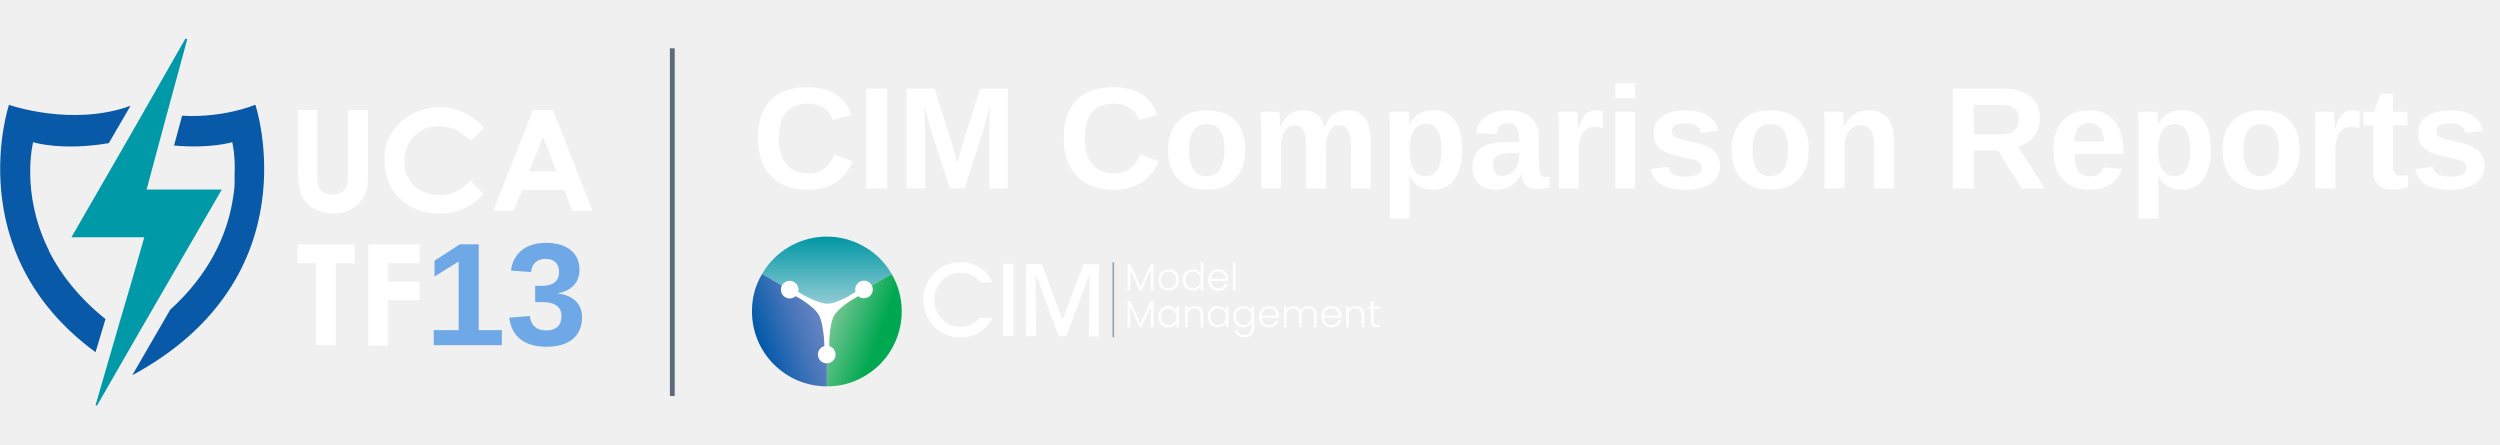
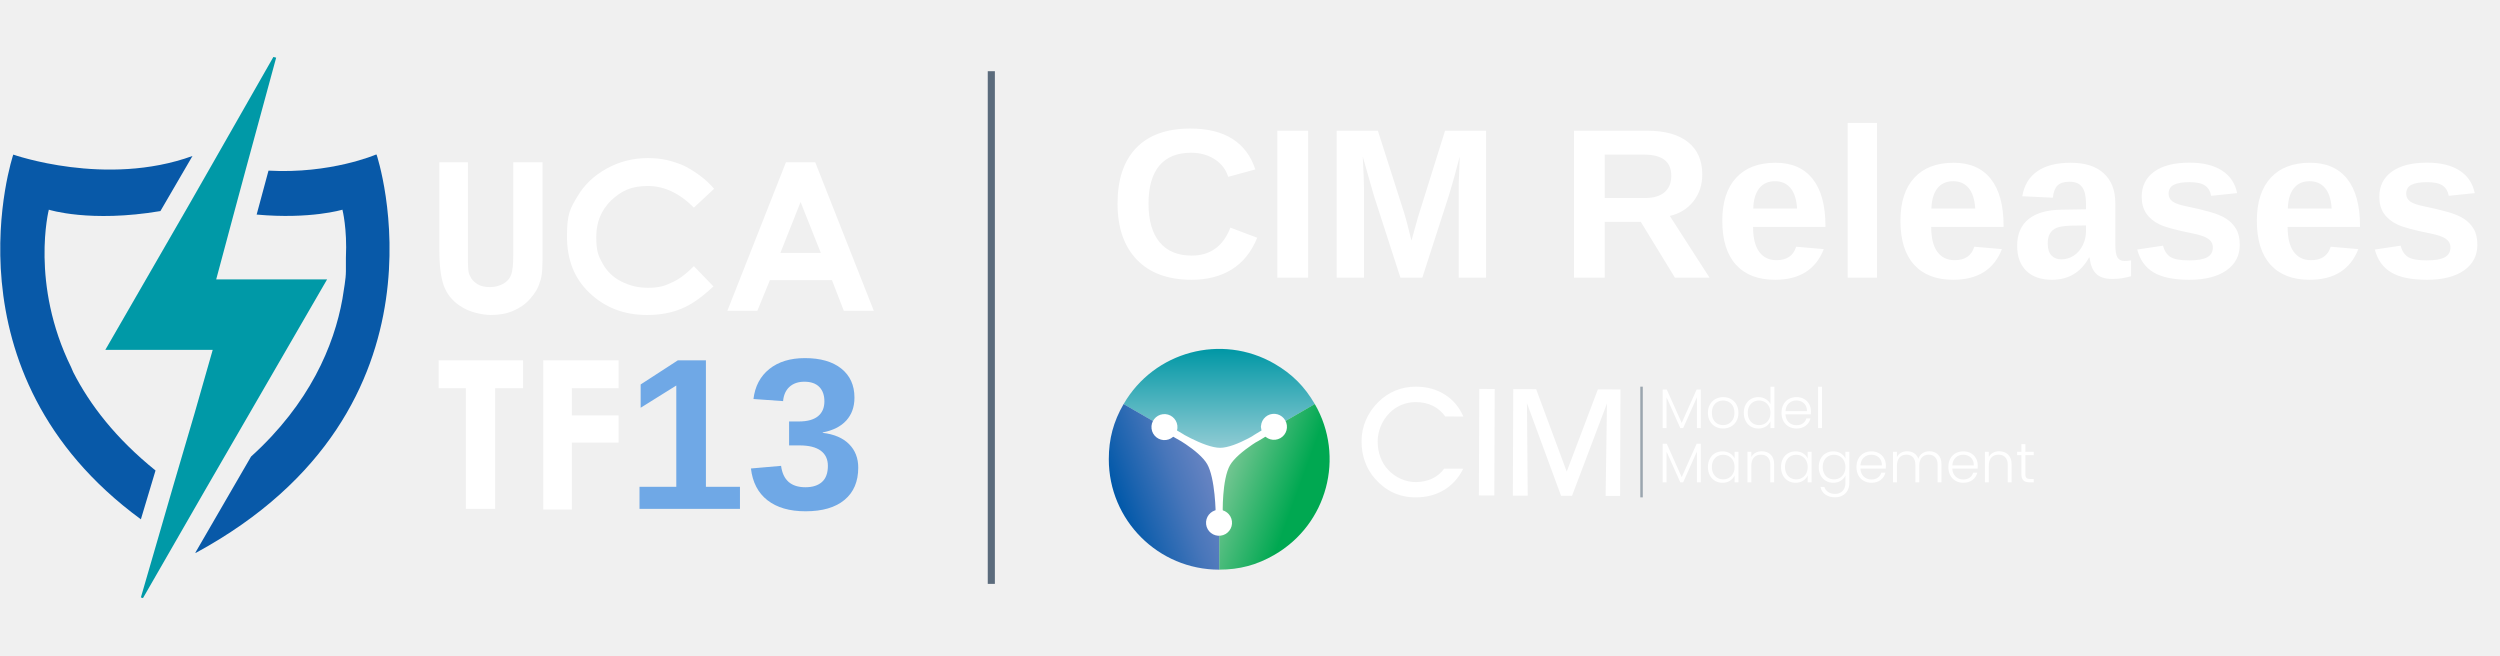
- <svg xmlns="http://www.w3.org/2000/svg" viewBox="0 0 517.7 92" role="img" aria-label="UCA TF13 CIM Comparison Reports">
+ <svg xmlns="http://www.w3.org/2000/svg" viewBox="0 0 351.1 92" role="img" aria-label="UCA TF13 CIM Releases">
  <svg x="0" y="8" width="122.72" height="76" viewBox="0 0 125.3 77.6">
    <defs>
      <style>      .tf_st0 {        fill: #0859a8;      }      .tf_st1 {        fill: #ffffff;      }      .tf_st2 {        fill: #0099a7;      }    </style>
    </defs>
    <g id="tf_Layer_11">
      <g>
        <path class="tf_st1" d="M62.9,15.1h4.2v13.8c0,1.2,0,2,.3,2.5.2.5.6.9,1.1,1.2s1.1.4,1.8.4,1.4-.2,1.9-.5.9-.7,1.1-1.3c.2-.5.3-1.5.3-2.9v-13.2h4.2v12.7c0,2.1,0,3.6-.4,4.5-.2.8-.7,1.6-1.4,2.4-.7.8-1.5,1.3-2.4,1.7s-2,.6-3.2.6-3-.4-4.1-1.1c-1.2-.7-2-1.6-2.5-2.7-.5-1.1-.8-2.9-.8-5.4v-12.7s0,0-.1,0Z" />
        <path class="tf_st1" d="M102.4,18.9l-2.9,2.7c-2-2-4.2-3.1-6.6-3.1s-3.8.7-5.3,2.1c-1.4,1.4-2.1,3.1-2.1,5.2s.3,2.7.9,3.8c.6,1.1,1.5,2,2.7,2.6s2.4.9,3.8.9,2.3-.2,3.3-.7c1-.4,2.1-1.2,3.3-2.4l2.8,2.9c-1.6,1.5-3.1,2.6-4.6,3.2-1.4.6-3.1.9-4.9.9-3.4,0-6.1-1.1-8.3-3.2-2.2-2.1-3.2-4.8-3.2-8.1s.5-4,1.5-5.7c1-1.7,2.4-3,4.2-4,1.8-1,3.8-1.5,5.9-1.5s3.5.4,5.2,1.1c1.7.9,3.1,1.9,4.3,3.3Z" />
        <path class="tf_st1" d="M112.7,15.1h4.2l8.4,21.3h-4.3l-1.7-4.4h-8.9l-1.8,4.4h-4.3s8.4-21.3,8.4-21.3ZM114.8,20.8l-2.9,7.3h5.8l-2.9-7.3Z" />
        <path class="tf_st1" d="M63,43.5h12v4h-4v17.3h-4.2v-17.3h-3.9v-4h0Z" />
        <path class="tf_st1" d="M78,43.5h10.7v4h-6.7v3.9h6.7v3.9h-6.7v9.6h-4.1v-21.4h0Z" />
      </g>
      <g>
        <polygon class="tf_st2" points="31 31.9 33.6 22.2 35.3 15.9 39.6 .1 39.2 0 30.7 14.9 27.1 21.2 15.1 42 27.9 42 30.5 42 27.9 51.1 24.9 61.3 22.9 68.2 20.2 77.5 20.5 77.6 25.1 69.6 29.3 62.3 46.9 31.9 31 31.9" />
        <g>
          <path class="tf_st0" d="M23,22.1l4.6-7.9c-12.4,4.5-25.7-.2-25.7-.2,0,0-10.5,31.2,18.3,52.3l2.1-7c-5.7-4.6-9.4-9.4-11.8-14.1-.1-.2-.2-.5-.3-.7-5.9-12-3.2-22.6-3.2-22.6,0,0,5.9,1.9,16,.2Z" />
          <path class="tf_st0" d="M53.9,14s-6.5,2.8-15.4,2.3l-1.7,6.3c7.7.7,12.3-.7,12.3-.7,0,0,.7,2.7.5,6.9v1.9c0,1.2-.3,2.6-.5,4-1.2,6.7-4.7,15-13.1,22.6l-8,13.8h.1c38.1-20.7,25.9-57.1,25.9-57.1h0Z" />
        </g>
      </g>
      <path class="tf_tfnum" fill="#6fa8e6" d="M91.7 64.8V61.641H96.976V47.113L91.866 50.303V46.962L97.203 43.5H101.224V61.641H106.107V64.8ZM123.068 58.889Q123.068 61.882 121.103 63.515Q119.138 65.148 115.509 65.148Q112.078 65.148 110.052 63.568Q108.026 61.988 107.679 59.01L112.002 58.632Q112.41 61.701 115.494 61.701Q117.021 61.701 117.868 60.945Q118.714 60.189 118.714 58.632Q118.714 57.211 117.686 56.455Q116.658 55.7 114.633 55.7H113.151V52.268H114.542Q116.371 52.268 117.293 51.52Q118.215 50.771 118.215 49.381Q118.215 48.065 117.482 47.317Q116.749 46.569 115.343 46.569Q114.028 46.569 113.219 47.294Q112.41 48.02 112.289 49.35L108.042 49.048Q108.374 46.297 110.324 44.74Q112.274 43.183 115.419 43.183Q118.76 43.183 120.642 44.687Q122.524 46.191 122.524 48.851Q122.524 50.847 121.352 52.132Q120.181 53.417 117.974 53.84V53.901Q120.422 54.188 121.745 55.511Q123.068 56.833 123.068 58.889Z" />
    </g>
  </svg>
  <rect x="138.72" y="10" width="1" height="72" fill="#5B6B7C" />
-   <path fill="#FFFFFF" d="M167.362 35.895Q171.273 35.895 172.797 31.969L176.561 33.39Q175.345 36.378 172.994 37.835Q170.643 39.293 167.362 39.293Q162.382 39.293 159.664 36.473Q156.947 33.653 156.947 28.585Q156.947 23.502 159.569 20.777Q162.191 18.053 167.172 18.053Q170.804 18.053 173.09 19.51Q175.375 20.968 176.298 23.795L172.489 24.835Q172.006 23.282 170.592 22.367Q169.178 21.451 167.259 21.451Q164.33 21.451 162.814 23.268Q161.298 25.084 161.298 28.585Q161.298 32.145 162.858 34.02Q164.418 35.895 167.362 35.895ZM179.388 39.0V18.36H183.71V39.0ZM204.862 39.0V26.49Q204.862 26.065 204.869 25.641Q204.877 25.216 205.008 21.993Q203.968 25.934 203.47 27.486L199.75 39.0H196.674L192.953 27.486L191.385 21.993Q191.561 25.392 191.561 26.49V39.0H187.723V18.36H193.509L197.201 29.903L197.523 31.017L198.226 33.785L199.149 30.475L202.943 18.36H208.7V39.0ZM230.687 35.895Q234.598 35.895 236.122 31.969L239.886 33.39Q238.671 36.378 236.32 37.835Q233.968 39.293 230.687 39.293Q225.707 39.293 222.989 36.473Q220.272 33.653 220.272 28.585Q220.272 23.502 222.894 20.777Q225.516 18.053 230.497 18.053Q234.13 18.053 236.415 19.51Q238.7 20.968 239.623 23.795L235.814 24.835Q235.331 23.282 233.917 22.367Q232.504 21.451 230.585 21.451Q227.655 21.451 226.139 23.268Q224.623 25.084 224.623 28.585Q224.623 32.145 226.183 34.02Q227.743 35.895 230.687 35.895ZM257.86 31.061Q257.86 34.913 255.721 37.103Q253.583 39.293 249.803 39.293Q246.097 39.293 243.988 37.096Q241.879 34.898 241.879 31.061Q241.879 27.237 243.988 25.047Q246.097 22.857 249.891 22.857Q253.773 22.857 255.817 24.974Q257.86 27.091 257.86 31.061ZM253.553 31.061Q253.553 28.233 252.631 26.959Q251.708 25.685 249.95 25.685Q246.2 25.685 246.2 31.061Q246.2 33.712 247.115 35.096Q248.031 36.48 249.759 36.48Q253.553 36.48 253.553 31.061ZM270.458 39.0V30.108Q270.458 25.934 268.055 25.934Q266.81 25.934 266.027 27.208Q265.243 28.482 265.243 30.504V39.0H261.127V26.695Q261.127 25.421 261.09 24.608Q261.053 23.795 261.009 23.15H264.935Q264.979 23.429 265.052 24.637Q265.126 25.846 265.126 26.3H265.184Q265.946 24.483 267.081 23.663Q268.216 22.843 269.799 22.843Q273.431 22.843 274.208 26.3H274.296Q275.101 24.454 276.229 23.648Q277.357 22.843 279.1 22.843Q281.415 22.843 282.631 24.417Q283.846 25.992 283.846 28.937V39.0H279.759V30.108Q279.759 25.934 277.357 25.934Q276.156 25.934 275.387 27.098Q274.618 28.263 274.545 30.313V39.0ZM302.801 31.002Q302.801 34.972 301.212 37.132Q299.623 39.293 296.722 39.293Q295.052 39.293 293.815 38.568Q292.577 37.843 291.918 36.48H291.83Q291.918 36.92 291.918 39.146V45.226H287.801V26.798Q287.801 24.557 287.684 23.15H291.683Q291.757 23.414 291.808 24.19Q291.859 24.967 291.859 25.729H291.918Q293.309 22.813 296.986 22.813Q299.755 22.813 301.278 24.945Q302.801 27.076 302.801 31.002ZM298.509 31.002Q298.509 25.67 295.243 25.67Q293.602 25.67 292.731 27.105Q291.859 28.541 291.859 31.119Q291.859 33.683 292.731 35.082Q293.602 36.48 295.214 36.48Q298.509 36.48 298.509 31.002ZM309.789 39.293Q307.489 39.293 306.2 38.041Q304.911 36.788 304.911 34.518Q304.911 32.057 306.515 30.768Q308.119 29.479 311.166 29.449L314.579 29.391V28.585Q314.579 27.032 314.037 26.278Q313.495 25.523 312.264 25.523Q311.122 25.523 310.587 26.043Q310.052 26.563 309.921 27.765L305.629 27.56Q306.024 25.245 307.745 24.051Q309.466 22.857 312.44 22.857Q315.443 22.857 317.069 24.337Q318.695 25.816 318.695 28.541V34.312Q318.695 35.646 318.995 36.151Q319.296 36.656 319.999 36.656Q320.467 36.656 320.907 36.568V38.795Q320.541 38.883 320.248 38.956Q319.955 39.029 319.662 39.073Q319.369 39.117 319.039 39.146Q318.71 39.176 318.27 39.176Q316.717 39.176 315.978 38.414Q315.238 37.652 315.091 36.173H315.004Q313.275 39.293 309.789 39.293ZM314.579 31.661 312.469 31.69Q311.034 31.749 310.433 32.005Q309.833 32.262 309.518 32.789Q309.203 33.316 309.203 34.195Q309.203 35.323 309.723 35.873Q310.243 36.422 311.107 36.422Q312.074 36.422 312.872 35.895Q313.671 35.367 314.125 34.437Q314.579 33.507 314.579 32.467ZM322.811 39.0V26.871Q322.811 25.567 322.775 24.696Q322.738 23.824 322.694 23.15H326.62Q326.664 23.414 326.737 24.754Q326.81 26.095 326.81 26.534H326.869Q327.469 24.864 327.938 24.183Q328.407 23.502 329.051 23.172Q329.696 22.843 330.663 22.843Q331.454 22.843 331.937 23.062V26.505Q330.941 26.285 330.179 26.285Q328.641 26.285 327.784 27.53Q326.927 28.775 326.927 31.222V39.0ZM334.486 20.294V17.262H338.602V20.294ZM334.486 39.0V23.15H338.602V39.0ZM356.18 34.371Q356.18 36.671 354.298 37.982Q352.416 39.293 349.091 39.293Q345.824 39.293 344.088 38.26Q342.352 37.228 341.781 35.045L345.399 34.503Q345.707 35.631 346.461 36.1Q347.216 36.568 349.091 36.568Q350.819 36.568 351.61 36.129Q352.401 35.689 352.401 34.752Q352.401 33.99 351.764 33.543Q351.127 33.097 349.603 32.789Q346.117 32.101 344.901 31.507Q343.685 30.914 343.048 29.969Q342.411 29.024 342.411 27.647Q342.411 25.377 344.161 24.11Q345.912 22.843 349.12 22.843Q351.947 22.843 353.668 23.941Q355.389 25.04 355.814 27.12L352.167 27.501Q351.991 26.534 351.302 26.058Q350.614 25.582 349.12 25.582Q347.655 25.582 346.923 25.956Q346.19 26.329 346.19 27.208Q346.19 27.896 346.754 28.299Q347.318 28.702 348.651 28.966Q350.511 29.347 351.954 29.75Q353.397 30.152 354.269 30.709Q355.14 31.266 355.66 32.137Q356.18 33.009 356.18 34.371ZM374.564 31.061Q374.564 34.913 372.425 37.103Q370.287 39.293 366.508 39.293Q362.801 39.293 360.692 37.096Q358.583 34.898 358.583 31.061Q358.583 27.237 360.692 25.047Q362.801 22.857 366.595 22.857Q370.477 22.857 372.521 24.974Q374.564 27.091 374.564 31.061ZM370.258 31.061Q370.258 28.233 369.335 26.959Q368.412 25.685 366.654 25.685Q362.904 25.685 362.904 31.061Q362.904 33.712 363.82 35.096Q364.735 36.48 366.464 36.48Q370.258 36.48 370.258 31.061ZM388.099 39.0V30.108Q388.099 25.934 385.272 25.934Q383.778 25.934 382.862 27.215Q381.947 28.497 381.947 30.504V39.0H377.831V26.695Q377.831 25.421 377.794 24.608Q377.758 23.795 377.714 23.15H381.639Q381.683 23.429 381.757 24.637Q381.83 25.846 381.83 26.3H381.888Q382.723 24.483 383.983 23.663Q385.243 22.843 386.986 22.843Q389.506 22.843 390.853 24.396Q392.201 25.948 392.201 28.937V39.0ZM418.583 39.0 413.793 31.163H408.724V39.0H404.403V18.36H414.716Q418.407 18.36 420.414 19.95Q422.421 21.539 422.421 24.513Q422.421 26.681 421.19 28.255Q419.96 29.83 417.865 30.328L423.446 39.0ZM418.07 24.688Q418.07 21.715 414.261 21.715H408.724V27.809H414.379Q416.195 27.809 417.133 26.988Q418.07 26.168 418.07 24.688ZM432.645 39.293Q429.071 39.293 427.152 37.176Q425.233 35.06 425.233 31.002Q425.233 27.076 427.181 24.967Q429.13 22.857 432.704 22.857Q436.117 22.857 437.919 25.121Q439.72 27.384 439.72 31.749V31.866H429.554Q429.554 34.181 430.411 35.36Q431.268 36.539 432.85 36.539Q435.033 36.539 435.604 34.649L439.486 34.986Q437.801 39.293 432.645 39.293ZM432.645 25.45Q431.195 25.45 430.411 26.461Q429.628 27.472 429.584 29.288H435.736Q435.619 27.369 434.813 26.41Q434.008 25.45 432.645 25.45ZM457.841 31.002Q457.841 34.972 456.251 37.132Q454.662 39.293 451.761 39.293Q450.091 39.293 448.854 38.568Q447.616 37.843 446.957 36.48H446.869Q446.957 36.92 446.957 39.146V45.226H442.841V26.798Q442.841 24.557 442.723 23.15H446.722Q446.796 23.414 446.847 24.19Q446.898 24.967 446.898 25.729H446.957Q448.348 22.813 452.025 22.813Q454.794 22.813 456.317 24.945Q457.841 27.076 457.841 31.002ZM453.549 31.002Q453.549 25.67 450.282 25.67Q448.641 25.67 447.77 27.105Q446.898 28.541 446.898 31.119Q446.898 33.683 447.77 35.082Q448.641 36.48 450.253 36.48Q453.549 36.48 453.549 31.002ZM476.224 31.061Q476.224 34.913 474.086 37.103Q471.947 39.293 468.168 39.293Q464.462 39.293 462.352 37.096Q460.243 34.898 460.243 31.061Q460.243 27.237 462.352 25.047Q464.462 22.857 468.256 22.857Q472.137 22.857 474.181 24.974Q476.224 27.091 476.224 31.061ZM471.918 31.061Q471.918 28.233 470.995 26.959Q470.072 25.685 468.314 25.685Q464.564 25.685 464.564 31.061Q464.564 33.712 465.48 35.096Q466.395 36.48 468.124 36.48Q471.918 36.48 471.918 31.061ZM479.491 39.0V26.871Q479.491 25.567 479.454 24.696Q479.418 23.824 479.374 23.15H483.3Q483.343 23.414 483.417 24.754Q483.49 26.095 483.49 26.534H483.549Q484.149 24.864 484.618 24.183Q485.087 23.502 485.731 23.172Q486.376 22.843 487.342 22.843Q488.133 22.843 488.617 23.062V26.505Q487.621 26.285 486.859 26.285Q485.321 26.285 484.464 27.53Q483.607 28.775 483.607 31.222V39.0ZM495.223 39.264Q493.407 39.264 492.425 38.275Q491.444 37.286 491.444 35.279V25.934H489.437V23.15H491.649L492.938 19.43H495.516V23.15H498.519V25.934H495.516V34.166Q495.516 35.323 495.956 35.873Q496.395 36.422 497.318 36.422Q497.801 36.422 498.695 36.217V38.766Q497.172 39.264 495.223 39.264ZM514.515 34.371Q514.515 36.671 512.633 37.982Q510.751 39.293 507.425 39.293Q504.159 39.293 502.423 38.26Q500.687 37.228 500.116 35.045L503.734 34.503Q504.042 35.631 504.796 36.1Q505.55 36.568 507.425 36.568Q509.154 36.568 509.945 36.129Q510.736 35.689 510.736 34.752Q510.736 33.99 510.099 33.543Q509.462 33.097 507.938 32.789Q504.452 32.101 503.236 31.507Q502.02 30.914 501.383 29.969Q500.746 29.024 500.746 27.647Q500.746 25.377 502.496 24.11Q504.247 22.843 507.455 22.843Q510.282 22.843 512.003 23.941Q513.724 25.04 514.149 27.12L510.502 27.501Q510.326 26.534 509.637 26.058Q508.949 25.582 507.455 25.582Q505.99 25.582 505.258 25.956Q504.525 26.329 504.525 27.208Q504.525 27.896 505.089 28.299Q505.653 28.702 506.986 28.966Q508.846 29.347 510.289 29.75Q511.732 30.152 512.604 30.709Q513.475 31.266 513.995 32.137Q514.515 33.009 514.515 34.371Z" />
+   <path fill="#FFFFFF" d="M167.362 35.895Q171.273 35.895 172.797 31.969L176.561 33.39Q175.345 36.378 172.994 37.835Q170.643 39.293 167.362 39.293Q162.382 39.293 159.664 36.473Q156.947 33.653 156.947 28.585Q156.947 23.502 159.569 20.777Q162.191 18.053 167.172 18.053Q170.804 18.053 173.09 19.51Q175.375 20.968 176.298 23.795L172.489 24.835Q172.006 23.282 170.592 22.367Q169.178 21.451 167.259 21.451Q164.33 21.451 162.814 23.268Q161.298 25.084 161.298 28.585Q161.298 32.145 162.858 34.02Q164.418 35.895 167.362 35.895ZM179.388 39.0V18.36H183.71V39.0ZM204.862 39.0V26.49Q204.862 26.065 204.869 25.641Q204.877 25.216 205.008 21.993Q203.968 25.934 203.47 27.486L199.75 39.0H196.674L192.953 27.486L191.385 21.993Q191.561 25.392 191.561 26.49V39.0H187.723V18.36H193.509L197.201 29.903L197.523 31.017L198.226 33.785L199.149 30.475L202.943 18.36H208.7V39.0ZM235.228 39.0 230.438 31.163H225.37V39.0H221.049V18.36H231.361Q235.052 18.36 237.059 19.95Q239.066 21.539 239.066 24.513Q239.066 26.681 237.836 28.255Q236.605 29.83 234.51 30.328L240.091 39.0ZM234.716 24.688Q234.716 21.715 230.907 21.715H225.37V27.809H231.024Q232.841 27.809 233.778 26.988Q234.716 26.168 234.716 24.688ZM249.291 39.293Q245.716 39.293 243.798 37.176Q241.879 35.06 241.879 31.002Q241.879 27.076 243.827 24.967Q245.775 22.857 249.349 22.857Q252.762 22.857 254.564 25.121Q256.366 27.384 256.366 31.749V31.866H246.2Q246.2 34.181 247.057 35.36Q247.914 36.539 249.496 36.539Q251.678 36.539 252.25 34.649L256.132 34.986Q254.447 39.293 249.291 39.293ZM249.291 25.45Q247.841 25.45 247.057 26.461Q246.273 27.472 246.229 29.288H252.382Q252.264 27.369 251.459 26.41Q250.653 25.45 249.291 25.45ZM259.486 39.0V17.262H263.602V39.0ZM274.31 39.293Q270.736 39.293 268.817 37.176Q266.898 35.06 266.898 31.002Q266.898 27.076 268.846 24.967Q270.795 22.857 274.369 22.857Q277.782 22.857 279.584 25.121Q281.385 27.384 281.385 31.749V31.866H271.219Q271.219 34.181 272.076 35.36Q272.933 36.539 274.515 36.539Q276.698 36.539 277.269 34.649L281.151 34.986Q279.466 39.293 274.31 39.293ZM274.31 25.45Q272.86 25.45 272.076 26.461Q271.293 27.472 271.249 29.288H277.401Q277.284 27.369 276.478 26.41Q275.673 25.45 274.31 25.45ZM288.168 39.293Q285.868 39.293 284.579 38.041Q283.29 36.788 283.29 34.518Q283.29 32.057 284.894 30.768Q286.498 29.479 289.545 29.449L292.958 29.391V28.585Q292.958 27.032 292.416 26.278Q291.874 25.523 290.643 25.523Q289.501 25.523 288.966 26.043Q288.431 26.563 288.3 27.765L284.008 27.56Q284.403 25.245 286.124 24.051Q287.845 22.857 290.819 22.857Q293.822 22.857 295.448 24.337Q297.074 25.816 297.074 28.541V34.312Q297.074 35.646 297.374 36.151Q297.675 36.656 298.378 36.656Q298.846 36.656 299.286 36.568V38.795Q298.92 38.883 298.627 38.956Q298.334 39.029 298.041 39.073Q297.748 39.117 297.418 39.146Q297.089 39.176 296.649 39.176Q295.096 39.176 294.357 38.414Q293.617 37.652 293.47 36.173H293.383Q291.654 39.293 288.168 39.293ZM292.958 31.661 290.848 31.69Q289.413 31.749 288.812 32.005Q288.212 32.262 287.897 32.789Q287.582 33.316 287.582 34.195Q287.582 35.323 288.102 35.873Q288.622 36.422 289.486 36.422Q290.453 36.422 291.251 35.895Q292.05 35.367 292.504 34.437Q292.958 33.507 292.958 32.467ZM314.55 34.371Q314.55 36.671 312.667 37.982Q310.785 39.293 307.46 39.293Q304.193 39.293 302.457 38.26Q300.721 37.228 300.15 35.045L303.768 34.503Q304.076 35.631 304.83 36.1Q305.585 36.568 307.46 36.568Q309.188 36.568 309.979 36.129Q310.77 35.689 310.77 34.752Q310.77 33.99 310.133 33.543Q309.496 33.097 307.972 32.789Q304.486 32.101 303.27 31.507Q302.054 30.914 301.417 29.969Q300.78 29.024 300.78 27.647Q300.78 25.377 302.53 24.11Q304.281 22.843 307.489 22.843Q310.316 22.843 312.037 23.941Q313.758 25.04 314.183 27.12L310.536 27.501Q310.36 26.534 309.672 26.058Q308.983 25.582 307.489 25.582Q306.024 25.582 305.292 25.956Q304.559 26.329 304.559 27.208Q304.559 27.896 305.123 28.299Q305.687 28.702 307.02 28.966Q308.881 29.347 310.323 29.75Q311.766 30.152 312.638 30.709Q313.509 31.266 314.029 32.137Q314.55 33.009 314.55 34.371ZM324.364 39.293Q320.79 39.293 318.871 37.176Q316.952 35.06 316.952 31.002Q316.952 27.076 318.9 24.967Q320.848 22.857 324.423 22.857Q327.836 22.857 329.637 25.121Q331.439 27.384 331.439 31.749V31.866H321.273Q321.273 34.181 322.13 35.36Q322.987 36.539 324.569 36.539Q326.752 36.539 327.323 34.649L331.205 34.986Q329.52 39.293 324.364 39.293ZM324.364 25.45Q322.914 25.45 322.13 26.461Q321.346 27.472 321.302 29.288H327.455Q327.338 27.369 326.532 26.41Q325.726 25.45 324.364 25.45ZM347.919 34.371Q347.919 36.671 346.036 37.982Q344.154 39.293 340.829 39.293Q337.562 39.293 335.826 38.26Q334.091 37.228 333.519 35.045L337.137 34.503Q337.445 35.631 338.199 36.1Q338.954 36.568 340.829 36.568Q342.557 36.568 343.348 36.129Q344.139 35.689 344.139 34.752Q344.139 33.99 343.502 33.543Q342.865 33.097 341.341 32.789Q337.855 32.101 336.639 31.507Q335.424 30.914 334.786 29.969Q334.149 29.024 334.149 27.647Q334.149 25.377 335.9 24.11Q337.65 22.843 340.858 22.843Q343.685 22.843 345.406 23.941Q347.128 25.04 347.552 27.12L343.905 27.501Q343.729 26.534 343.041 26.058Q342.352 25.582 340.858 25.582Q339.393 25.582 338.661 25.956Q337.928 26.329 337.928 27.208Q337.928 27.896 338.492 28.299Q339.056 28.702 340.389 28.966Q342.25 29.347 343.693 29.75Q345.135 30.152 346.007 30.709Q346.879 31.266 347.399 32.137Q347.919 33.009 347.919 34.371Z" />
  <svg x="155.72" y="49" width="130.66" height="31" viewBox="0 0 262.88 62.37">
    <defs>
      <style>.cm_cls-1{fill:url(#cm_linear-gradient);}.cm_cls-1,.cm_cls-2,.cm_cls-3,.cls-4{stroke-width:0px;}.cm_cls-2{fill:url(#cm_linear-gradient-2);}.cm_cls-3{fill:url(#cm_linear-gradient-3);}.cm_cls-5{stroke-width:2px;}.cm_cls-5,.cm_cls-6{fill:#fff;stroke:#fff;}.cls-4{fill:#231f20;}.cm_cls-6{stroke-width:2.36px;}</style>
      <linearGradient id="cm_linear-gradient" x1="31.2" y1="0" x2="31.2" y2="31.2" gradientUnits="userSpaceOnUse">
        <stop offset="0" stop-color="#0097a5" />
        <stop offset=".63" stop-color="#66bcc6" />
        <stop offset="1" stop-color="#a0d1d9" />
      </linearGradient>
      <linearGradient id="cm_linear-gradient-2" x1="59.58" y1="44.39" x2="30.27" y2="33.72" gradientUnits="userSpaceOnUse">
        <stop offset=".23" stop-color="#00a851" />
        <stop offset="1" stop-color="#84ca9b" />
      </linearGradient>
      <linearGradient id="cm_linear-gradient-3" x1="32.12" y1="33.72" x2="2.8" y2="44.4" gradientUnits="userSpaceOnUse">
        <stop offset="0" stop-color="#6e87c4" />
        <stop offset=".16" stop-color="#6382c1" />
        <stop offset=".44" stop-color="#4876ba" />
        <stop offset=".8" stop-color="#1b63af" />
        <stop offset="1" stop-color="#0058a9" />
      </linearGradient>
    </defs>
    <path class="cm_cls-1" d="m31.2,31.2L4.18,15.6C12.79.68,31.87-4.43,46.79,4.18c4.97,2.87,8.55,6.45,11.42,11.42l-27.02,15.6Z" />
    <path class="cm_cls-2" d="m31.19,31.18l27.02-15.6c8.62,14.92,3.5,34-11.42,42.61-4.97,2.87-9.86,4.18-15.6,4.18v-31.19Z" />
    <path class="cm_cls-3" d="m31.19,31.18v31.2C13.96,62.37,0,48.41,0,31.18c0-5.74,1.31-10.63,4.18-15.6l27.02,15.6Z" />
    <path class="cm_cls-5" d="m44.56,23.41s-8.12,5.54-13.11,5.54-13.68-5.58-13.68-5.58c0,0,8.39,4.35,10.89,8.68,2.49,4.32,2.54,14.64,2.54,14.64,0,0-.31-10,2.18-14.33,2.5-4.32,11.18-8.94,11.18-8.94Z" />
    <path class="cm_cls-6" d="m28.67,49.43c-.16-1.37.81-2.61,2.17-2.78,1.37-.16,2.61.81,2.78,2.18.17,1.36-.81,2.61-2.18,2.77-1.36.17-2.61-.81-2.77-2.17Z" />
    <path class="cm_cls-6" d="m13.25,22.39c-.17-1.37.81-2.61,2.17-2.77,1.37-.17,2.61.81,2.78,2.18.17,1.37-.81,2.61-2.17,2.77-1.37.17-2.61-.81-2.78-2.17Z" />
    <path class="cm_cls-6" d="m44.2,22.31c-.16-1.37.81-2.61,2.17-2.77,1.36-.16,2.61.81,2.77,2.18.17,1.37-.81,2.61-2.18,2.77-1.36.17-2.61-.8-2.77-2.17Z" />
    <g fill="#ffffff">
      <path d="m100.15,33.85c-1.32,2.63-3.13,4.63-5.45,6.03-2.31,1.39-4.99,2.08-8.04,2.07-2.26,0-4.34-.45-6.25-1.32-1.91-.87-3.61-2.17-5.12-3.88-1.28-1.42-2.24-3.04-2.9-4.86-.66-1.81-.98-3.75-.97-5.82,0-2.09.41-4.08,1.22-5.96.81-1.88,1.98-3.59,3.53-5.12,1.46-1.43,3.09-2.51,4.88-3.24,1.79-.73,3.71-1.09,5.76-1.08,3.09.01,5.79.75,8.12,2.22,2.33,1.47,4.08,3.54,5.26,6.22l-5.13-.02c-.96-1.34-2.14-2.35-3.54-3.03-1.4-.68-2.99-1.02-4.77-1.03-1.42,0-2.77.26-4.05.79s-2.42,1.31-3.42,2.32c-1.04,1.06-1.85,2.29-2.43,3.69-.58,1.4-.88,2.83-.88,4.3,0,1.57.25,3.06.77,4.46.52,1.4,1.26,2.61,2.24,3.63,1.03,1.08,2.22,1.92,3.57,2.51,1.35.6,2.73.9,4.13.9,1.72,0,3.28-.32,4.66-.97,1.39-.65,2.53-1.59,3.43-2.83l5.37.02Z" />
      <path d="m108.93,41.42l-4.36-.02.11-30.09,4.36.02-.11,30.09Z" />
      <path d="m118.37,41.46h-4.2s.11-30.1.11-30.1l6.47.02,8.64,23.3,8.8-23.24,6.39.02-.11,30.09h-4.09s.38-26.13.38-26.13l-9.87,26.09h-3.1s-9.64-26.17-9.64-26.17l.22,26.12Z" />
    </g>
    <rect x="150.18" y="10.67" width="0.7" height="31.28" fill="#9aa5ae" />
    <path fill="#ffffff" d="M167.279 11.474V22.37H166.174V13.669L162.289 22.37H161.484L157.599 13.7V22.37H156.493V11.474H157.662L161.878 20.917L166.095 11.474ZM169.285 18.059Q169.285 16.716 169.853 15.714Q170.422 14.711 171.401 14.166Q172.38 13.621 173.596 13.621Q174.812 13.621 175.799 14.166Q176.786 14.711 177.347 15.714Q177.907 16.716 177.907 18.059Q177.907 19.385 177.339 20.396Q176.77 21.407 175.775 21.952Q174.78 22.496 173.565 22.496Q172.349 22.496 171.377 21.952Q170.406 21.407 169.845 20.404Q169.285 19.401 169.285 18.059ZM176.77 18.059Q176.77 16.922 176.328 16.14Q175.886 15.358 175.16 14.971Q174.433 14.585 173.58 14.585Q172.728 14.585 172.001 14.971Q171.275 15.358 170.84 16.14Q170.406 16.922 170.406 18.059Q170.406 19.196 170.84 19.978Q171.275 20.759 171.993 21.146Q172.712 21.533 173.565 21.533Q174.417 21.533 175.144 21.146Q175.87 20.759 176.32 19.978Q176.77 19.196 176.77 18.059ZM183.561 13.621Q184.698 13.621 185.614 14.174Q186.53 14.727 186.956 15.611V10.684H188.062V22.37H186.956V20.443Q186.561 21.344 185.661 21.92Q184.761 22.496 183.545 22.496Q182.361 22.496 181.421 21.944Q180.481 21.391 179.952 20.38Q179.423 19.37 179.423 18.043Q179.423 16.716 179.96 15.714Q180.497 14.711 181.437 14.166Q182.376 13.621 183.561 13.621ZM183.75 14.585Q182.834 14.585 182.108 14.995Q181.382 15.406 180.963 16.187Q180.545 16.969 180.545 18.043Q180.545 19.101 180.963 19.899Q181.382 20.696 182.108 21.115Q182.834 21.533 183.75 21.533Q184.635 21.533 185.369 21.107Q186.103 20.68 186.53 19.891Q186.956 19.101 186.956 18.059Q186.956 17.017 186.53 16.227Q186.103 15.437 185.369 15.011Q184.635 14.585 183.75 14.585ZM198.358 18.485H191.204Q191.252 19.464 191.678 20.159Q192.104 20.854 192.799 21.209Q193.494 21.565 194.315 21.565Q195.389 21.565 196.123 21.043Q196.858 20.522 197.095 19.638H198.263Q197.947 20.901 196.913 21.699Q195.879 22.496 194.315 22.496Q193.099 22.496 192.136 21.952Q191.173 21.407 190.628 20.404Q190.083 19.401 190.083 18.059Q190.083 16.716 190.62 15.706Q191.157 14.695 192.12 14.158Q193.083 13.621 194.315 13.621Q195.547 13.621 196.471 14.158Q197.395 14.695 197.892 15.603Q198.39 16.511 198.39 17.617Q198.39 18.185 198.358 18.485ZM194.268 14.569Q193.036 14.569 192.167 15.358Q191.299 16.148 191.204 17.585H197.268Q197.284 16.622 196.881 15.943Q196.479 15.264 195.784 14.916Q195.089 14.569 194.268 14.569ZM201.516 10.684V22.37H200.411V10.684Z" />
    <path fill="#ffffff" d="M167.279 26.804V37.7H166.174V28.999L162.289 37.7H161.484L157.599 29.03V37.7H156.493V26.804H157.662L161.878 36.247L166.095 26.804ZM173.407 28.951Q174.638 28.951 175.531 29.52Q176.423 30.088 176.818 30.973V29.078H177.923V37.7H176.818V35.789Q176.407 36.674 175.515 37.25Q174.623 37.826 173.391 37.826Q172.222 37.826 171.283 37.274Q170.343 36.721 169.814 35.71Q169.285 34.7 169.285 33.373Q169.285 32.046 169.814 31.044Q170.343 30.041 171.283 29.496Q172.222 28.951 173.407 28.951ZM173.612 29.915Q172.696 29.915 171.97 30.325Q171.243 30.736 170.825 31.517Q170.406 32.299 170.406 33.373Q170.406 34.431 170.825 35.229Q171.243 36.026 171.97 36.445Q172.696 36.863 173.612 36.863Q174.496 36.863 175.231 36.437Q175.965 36.01 176.391 35.221Q176.818 34.431 176.818 33.389Q176.818 32.347 176.391 31.557Q175.965 30.767 175.231 30.341Q174.496 29.915 173.612 29.915ZM187.998 32.647V37.7H186.909V32.773Q186.909 31.367 186.206 30.625Q185.503 29.883 184.287 29.883Q183.04 29.883 182.297 30.673Q181.555 31.462 181.555 32.994V37.7H180.45V29.078H181.555V30.546Q181.966 29.757 182.74 29.338Q183.513 28.92 184.493 28.92Q186.04 28.92 187.019 29.875Q187.998 30.83 187.998 32.647ZM194.063 28.951Q195.294 28.951 196.187 29.52Q197.079 30.088 197.474 30.973V29.078H198.579V37.7H197.474V35.789Q197.063 36.674 196.171 37.25Q195.279 37.826 194.047 37.826Q192.878 37.826 191.938 37.274Q190.999 36.721 190.47 35.71Q189.941 34.7 189.941 33.373Q189.941 32.046 190.47 31.044Q190.999 30.041 191.938 29.496Q192.878 28.951 194.063 28.951ZM194.268 29.915Q193.352 29.915 192.625 30.325Q191.899 30.736 191.481 31.517Q191.062 32.299 191.062 33.373Q191.062 34.431 191.481 35.229Q191.899 36.026 192.625 36.445Q193.352 36.863 194.268 36.863Q195.152 36.863 195.886 36.437Q196.621 36.01 197.047 35.221Q197.474 34.431 197.474 33.389Q197.474 32.347 197.047 31.557Q196.621 30.767 195.886 30.341Q195.152 29.915 194.268 29.915ZM208.133 30.957V29.078H209.239V37.921Q209.239 39.105 208.725 40.021Q208.212 40.937 207.296 41.435Q206.38 41.932 205.212 41.932Q203.554 41.932 202.456 41.143Q201.358 40.353 201.09 38.995H202.18Q202.464 39.895 203.261 40.432Q204.059 40.969 205.212 40.969Q206.049 40.969 206.712 40.614Q207.375 40.258 207.754 39.563Q208.133 38.869 208.133 37.921V35.789Q207.723 36.674 206.83 37.25Q205.938 37.826 204.722 37.826Q203.538 37.826 202.598 37.274Q201.658 36.721 201.129 35.71Q200.6 34.7 200.6 33.373Q200.6 32.046 201.129 31.044Q201.658 30.041 202.598 29.496Q203.538 28.951 204.722 28.951Q205.938 28.951 206.838 29.52Q207.738 30.088 208.133 30.957ZM204.927 29.915Q204.011 29.915 203.285 30.325Q202.559 30.736 202.14 31.517Q201.722 32.299 201.722 33.373Q201.722 34.431 202.14 35.229Q202.559 36.026 203.285 36.445Q204.011 36.863 204.927 36.863Q205.812 36.863 206.546 36.437Q207.28 36.01 207.707 35.221Q208.133 34.431 208.133 33.389Q208.133 32.347 207.707 31.557Q207.28 30.767 206.546 30.341Q205.812 29.915 204.927 29.915ZM219.535 33.815H212.381Q212.429 34.794 212.855 35.489Q213.281 36.184 213.976 36.539Q214.671 36.895 215.492 36.895Q216.566 36.895 217.3 36.373Q218.035 35.852 218.272 34.968H219.44Q219.124 36.231 218.09 37.029Q217.056 37.826 215.492 37.826Q214.276 37.826 213.313 37.282Q212.35 36.737 211.805 35.734Q211.26 34.731 211.26 33.389Q211.26 32.046 211.797 31.036Q212.334 30.025 213.297 29.488Q214.26 28.951 215.492 28.951Q216.724 28.951 217.648 29.488Q218.572 30.025 219.069 30.933Q219.567 31.841 219.567 32.947Q219.567 33.515 219.535 33.815ZM215.445 29.899Q214.213 29.899 213.345 30.688Q212.476 31.478 212.381 32.915H218.445Q218.461 31.952 218.058 31.273Q217.656 30.594 216.961 30.246Q216.266 29.899 215.445 29.899ZM235.28 32.647V37.7H234.19V32.773Q234.19 31.367 233.511 30.625Q232.832 29.883 231.663 29.883Q230.447 29.883 229.721 30.688Q228.994 31.494 228.994 33.026V37.7H227.905V32.773Q227.905 31.367 227.226 30.625Q226.547 29.883 225.362 29.883Q224.146 29.883 223.42 30.688Q222.693 31.494 222.693 33.026V37.7H221.588V29.078H222.693V30.562Q223.104 29.757 223.862 29.338Q224.62 28.92 225.552 28.92Q226.673 28.92 227.518 29.457Q228.363 29.994 228.742 31.036Q229.089 30.009 229.934 29.464Q230.779 28.92 231.853 28.92Q233.369 28.92 234.324 29.875Q235.28 30.83 235.28 32.647ZM245.497 33.815H238.343Q238.391 34.794 238.817 35.489Q239.243 36.184 239.938 36.539Q240.633 36.895 241.454 36.895Q242.528 36.895 243.262 36.373Q243.997 35.852 244.234 34.968H245.402Q245.086 36.231 244.052 37.029Q243.018 37.826 241.454 37.826Q240.238 37.826 239.275 37.282Q238.312 36.737 237.767 35.734Q237.222 34.731 237.222 33.389Q237.222 32.046 237.759 31.036Q238.296 30.025 239.259 29.488Q240.223 28.951 241.454 28.951Q242.686 28.951 243.61 29.488Q244.534 30.025 245.031 30.933Q245.529 31.841 245.529 32.947Q245.529 33.515 245.497 33.815ZM241.407 29.899Q240.175 29.899 239.307 30.688Q238.438 31.478 238.343 32.915H244.407Q244.423 31.952 244.021 31.273Q243.618 30.594 242.923 30.246Q242.228 29.899 241.407 29.899ZM255.099 32.647V37.7H254.009V32.773Q254.009 31.367 253.306 30.625Q252.603 29.883 251.387 29.883Q250.14 29.883 249.398 30.673Q248.655 31.462 248.655 32.994V37.7H247.55V29.078H248.655V30.546Q249.066 29.757 249.84 29.338Q250.614 28.92 251.593 28.92Q253.14 28.92 254.119 29.875Q255.099 30.83 255.099 32.647ZM258.983 30.009V35.363Q258.983 36.152 259.283 36.452Q259.584 36.752 260.342 36.752H261.352V37.7H260.168Q258.999 37.7 258.431 37.155Q257.862 36.61 257.862 35.363V30.009H256.662V29.078H257.862V26.914H258.983V29.078H261.352V30.009Z" />
  </svg>
</svg>
